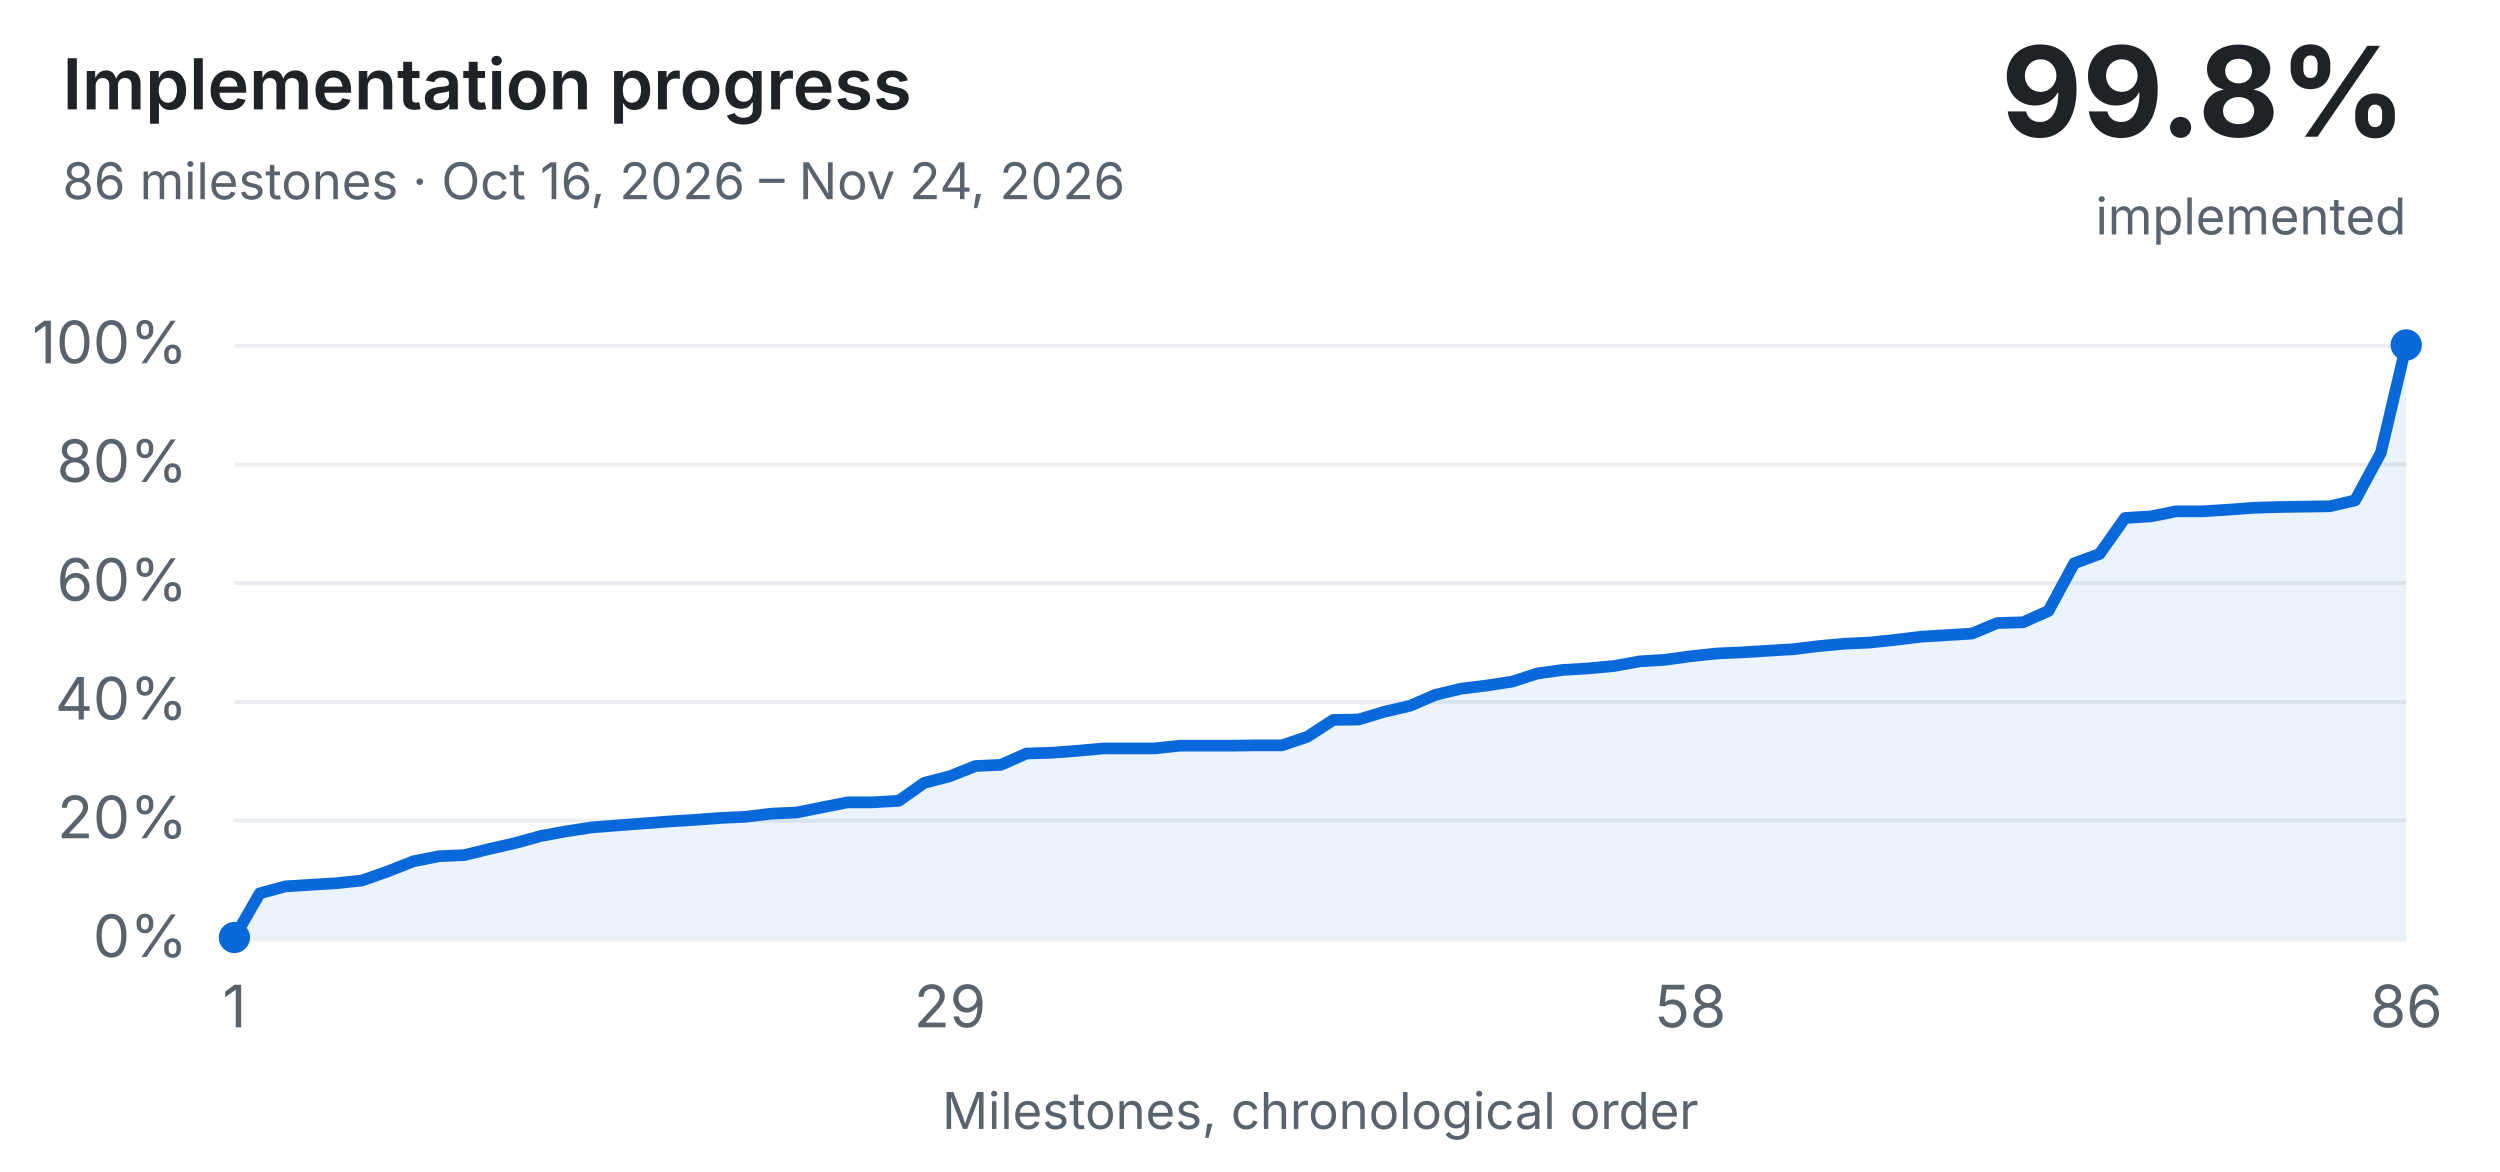
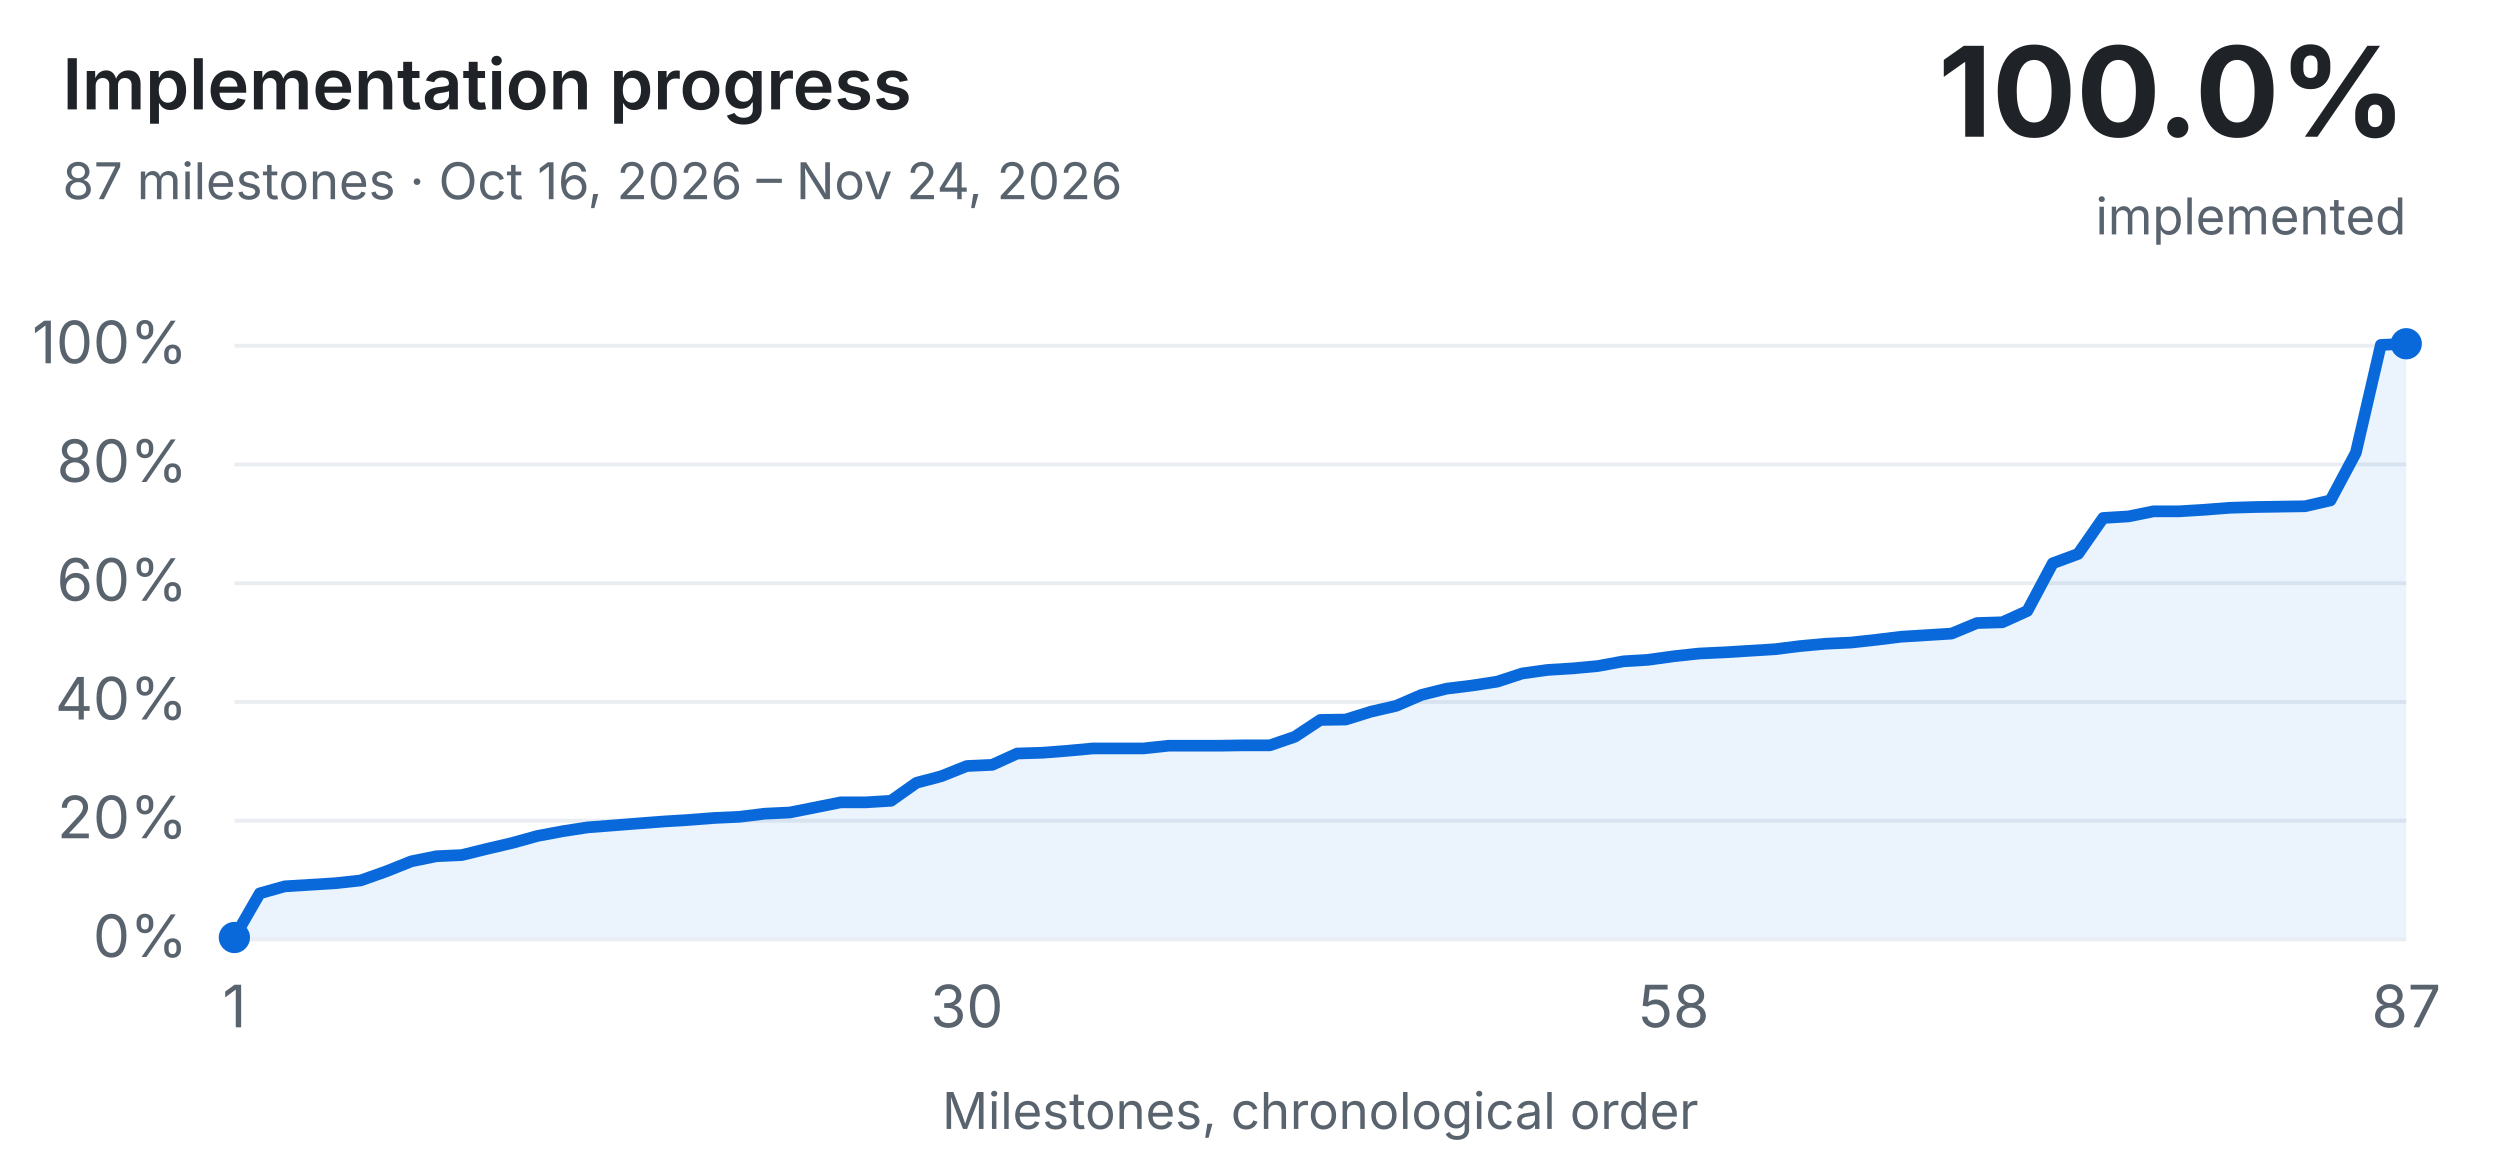
<svg xmlns="http://www.w3.org/2000/svg" width="640" height="300" viewBox="0 0 640 300" role="img" aria-labelledby="history-title history-description">
  <style>text{font:13px system-ui,-apple-system,Segoe UI,sans-serif;fill:#1f2328}.dim{fill:#59636e}.bg{fill:#eaeef2}.done{fill:#1a7f37}.part{fill:#d4a72c}.unchecked{fill:#0969da}@media (prefers-color-scheme:dark){text{fill:#e6edf3}.dim{fill:#9198a1}.bg{fill:#30363d}.done{fill:#3fb950}}</style>
  <style>
  .history-heading{font-size:18px;font-weight:600}
  .history-value{font-size:32px;font-weight:650}
  .history-axis{font-size:15px}
  .history-line{fill:none;stroke:#0969da;stroke-width:3;stroke-linecap:round;stroke-linejoin:round}
  .history-point,.history-area{fill:#0969da}
  .history-area{fill-opacity:.08}
  @media (prefers-color-scheme:dark){.history-line{stroke:#58a6ff}.history-point,.history-area{fill:#58a6ff}}
</style>
  <text class="history-heading" x="16" y="28">Implementation progress</text>
-   <text class="dim" x="16" y="51">86 milestones · Oct 16, 2026 – Nov 24, 2026</text>
-   <text class="history-value" x="616" y="35" text-anchor="end">99.8%</text>
+   <text class="dim" x="16" y="51">87 milestones · Oct 16, 2026 – Nov 24, 2026</text>
+   <text class="history-value" x="616" y="35" text-anchor="end">100.0%</text>
  <text class="dim" x="616" y="60" text-anchor="end">implemented</text>
  <rect class="bg" x="60" y="240.0" width="556" height="1" />
  <text class="dim history-axis" x="48" y="245.0" text-anchor="end">0%</text>
  <rect class="bg" x="60" y="209.6" width="556" height="1" />
  <text class="dim history-axis" x="48" y="214.6" text-anchor="end">20%</text>
  <rect class="bg" x="60" y="179.2" width="556" height="1" />
  <text class="dim history-axis" x="48" y="184.2" text-anchor="end">40%</text>
  <rect class="bg" x="60" y="148.8" width="556" height="1" />
  <text class="dim history-axis" x="48" y="153.8" text-anchor="end">60%</text>
  <rect class="bg" x="60" y="118.4" width="556" height="1" />
  <text class="dim history-axis" x="48" y="123.4" text-anchor="end">80%</text>
  <rect class="bg" x="60" y="88.0" width="556" height="1" />
  <text class="dim history-axis" x="48" y="93.0" text-anchor="end">100%</text>
-   <polygon class="history-area" points="60.0,240 60.0,240.0 66.5,228.7 73.1,226.9 79.6,226.5 86.2,226.1 92.7,225.4 99.2,223.1 105.8,220.5 112.3,219.2 118.9,218.9 125.4,217.3 132.0,215.8 138.5,214.0 145.0,212.8 151.6,211.8 158.1,211.3 164.7,210.8 171.2,210.3 177.7,209.9 184.3,209.4 190.8,209.1 197.4,208.3 203.9,208.0 210.4,206.7 217.0,205.4 223.5,205.4 230.1,205.0 236.6,200.4 243.2,198.7 249.7,196.1 256.2,195.8 262.8,192.9 269.3,192.7 275.9,192.2 282.4,191.6 288.9,191.6 295.5,191.6 302.0,190.9 308.6,190.9 315.1,190.9 321.6,190.8 328.2,190.8 334.7,188.6 341.3,184.3 347.8,184.2 354.4,182.2 360.9,180.7 367.4,177.9 374.0,176.3 380.5,175.5 387.1,174.5 393.6,172.4 400.1,171.5 406.7,171.1 413.2,170.5 419.8,169.3 426.3,168.9 432.8,168.0 439.4,167.3 445.9,167.0 452.5,166.6 459.0,166.2 465.6,165.4 472.1,164.8 478.6,164.5 485.2,163.8 491.7,163.0 498.3,162.6 504.8,162.2 511.3,159.5 517.9,159.3 524.4,156.4 531.0,144.2 537.5,141.8 544.0,132.6 550.6,132.2 557.1,130.9 563.7,130.9 570.2,130.5 576.8,130.0 583.3,129.8 589.8,129.7 596.4,129.6 602.9,128.1 609.5,115.9 616.0,88.3 616.0,240" />
-   <polyline class="history-line" points="60.0,240.0 66.5,228.7 73.1,226.9 79.6,226.5 86.2,226.1 92.7,225.4 99.2,223.1 105.8,220.5 112.3,219.2 118.9,218.9 125.4,217.3 132.0,215.8 138.5,214.0 145.0,212.8 151.6,211.8 158.1,211.3 164.7,210.8 171.2,210.3 177.7,209.9 184.3,209.4 190.8,209.1 197.4,208.3 203.9,208.0 210.4,206.7 217.0,205.4 223.5,205.4 230.1,205.0 236.6,200.4 243.2,198.7 249.7,196.1 256.2,195.8 262.8,192.9 269.3,192.7 275.9,192.2 282.4,191.6 288.9,191.6 295.5,191.6 302.0,190.9 308.6,190.9 315.1,190.9 321.6,190.8 328.2,190.8 334.7,188.6 341.3,184.3 347.8,184.2 354.4,182.2 360.9,180.7 367.4,177.9 374.0,176.3 380.5,175.5 387.1,174.5 393.6,172.4 400.1,171.5 406.7,171.1 413.2,170.5 419.8,169.3 426.3,168.9 432.8,168.0 439.4,167.3 445.9,167.0 452.5,166.6 459.0,166.2 465.6,165.4 472.1,164.8 478.6,164.5 485.2,163.8 491.7,163.0 498.3,162.6 504.8,162.2 511.3,159.5 517.9,159.3 524.4,156.4 531.0,144.2 537.5,141.8 544.0,132.6 550.6,132.2 557.1,130.9 563.7,130.9 570.2,130.5 576.8,130.0 583.3,129.8 589.8,129.7 596.4,129.6 602.9,128.1 609.5,115.9 616.0,88.3" />
+   <polygon class="history-area" points="60.0,240 60.0,240.0 66.5,228.7 72.9,226.9 79.4,226.5 85.9,226.1 92.3,225.4 98.8,223.1 105.3,220.5 111.7,219.2 118.2,218.9 124.7,217.3 131.1,215.8 137.6,214.0 144.0,212.8 150.5,211.8 157.0,211.3 163.4,210.8 169.9,210.3 176.4,209.9 182.8,209.4 189.3,209.1 195.8,208.3 202.2,208.0 208.7,206.7 215.2,205.4 221.6,205.4 228.1,205.0 234.6,200.4 241.0,198.7 247.5,196.1 254.0,195.8 260.4,192.9 266.9,192.7 273.3,192.2 279.8,191.6 286.3,191.6 292.7,191.6 299.2,190.9 305.7,190.9 312.1,190.9 318.6,190.8 325.1,190.8 331.5,188.6 338.0,184.3 344.5,184.2 350.9,182.2 357.4,180.7 363.9,177.9 370.3,176.3 376.8,175.5 383.3,174.5 389.7,172.4 396.2,171.5 402.7,171.1 409.1,170.5 415.6,169.3 422.0,168.9 428.5,168.0 435.0,167.3 441.4,167.0 447.9,166.6 454.4,166.2 460.8,165.4 467.3,164.8 473.8,164.5 480.2,163.8 486.7,163.0 493.2,162.6 499.6,162.2 506.1,159.5 512.6,159.3 519.0,156.4 525.5,144.2 532.0,141.8 538.4,132.6 544.9,132.2 551.3,130.9 557.8,130.9 564.3,130.5 570.7,130.0 577.2,129.8 583.7,129.7 590.1,129.6 596.6,128.1 603.1,115.9 609.5,88.3 616.0,88.0 616.0,240" />
+   <polyline class="history-line" points="60.0,240.0 66.5,228.7 72.9,226.9 79.4,226.5 85.9,226.1 92.3,225.4 98.8,223.1 105.3,220.5 111.7,219.2 118.2,218.9 124.7,217.3 131.1,215.8 137.6,214.0 144.0,212.8 150.5,211.8 157.0,211.3 163.4,210.8 169.9,210.3 176.4,209.9 182.8,209.4 189.3,209.1 195.8,208.3 202.2,208.0 208.7,206.7 215.2,205.4 221.6,205.4 228.1,205.0 234.6,200.4 241.0,198.7 247.5,196.1 254.0,195.8 260.4,192.9 266.9,192.7 273.3,192.2 279.8,191.6 286.3,191.6 292.7,191.6 299.2,190.9 305.7,190.9 312.1,190.9 318.6,190.8 325.1,190.8 331.5,188.6 338.0,184.3 344.5,184.2 350.9,182.2 357.4,180.7 363.9,177.9 370.3,176.3 376.8,175.5 383.3,174.5 389.7,172.4 396.2,171.5 402.7,171.1 409.1,170.5 415.6,169.3 422.0,168.9 428.5,168.0 435.0,167.3 441.4,167.0 447.9,166.6 454.4,166.2 460.8,165.4 467.3,164.8 473.8,164.5 480.2,163.8 486.7,163.0 493.2,162.6 499.6,162.2 506.1,159.5 512.6,159.3 519.0,156.4 525.5,144.2 532.0,141.8 538.4,132.6 544.9,132.2 551.3,130.9 557.8,130.9 564.3,130.5 570.7,130.0 577.2,129.8 583.7,129.7 590.1,129.6 596.6,128.1 603.1,115.9 609.5,88.3 616.0,88.0" />
  <circle class="history-point" cx="60.0" cy="240.0" r="4" />
  <circle fill="transparent" cx="66.5" cy="228.7" r="3" />
-   <circle fill="transparent" cx="73.1" cy="226.9" r="3" />
-   <circle fill="transparent" cx="79.6" cy="226.5" r="3" />
-   <circle fill="transparent" cx="86.2" cy="226.1" r="3" />
-   <circle fill="transparent" cx="92.7" cy="225.4" r="3" />
-   <circle fill="transparent" cx="99.2" cy="223.1" r="3" />
-   <circle fill="transparent" cx="105.8" cy="220.5" r="3" />
-   <circle fill="transparent" cx="112.3" cy="219.2" r="3" />
-   <circle fill="transparent" cx="118.9" cy="218.9" r="3" />
-   <circle fill="transparent" cx="125.4" cy="217.3" r="3" />
-   <circle fill="transparent" cx="132.0" cy="215.8" r="3" />
-   <circle fill="transparent" cx="138.5" cy="214.0" r="3" />
-   <circle fill="transparent" cx="145.0" cy="212.8" r="3" />
-   <circle fill="transparent" cx="151.6" cy="211.8" r="3" />
-   <circle fill="transparent" cx="158.1" cy="211.3" r="3" />
-   <circle fill="transparent" cx="164.7" cy="210.8" r="3" />
-   <circle fill="transparent" cx="171.2" cy="210.3" r="3" />
-   <circle fill="transparent" cx="177.7" cy="209.9" r="3" />
-   <circle fill="transparent" cx="184.3" cy="209.4" r="3" />
-   <circle fill="transparent" cx="190.8" cy="209.1" r="3" />
-   <circle fill="transparent" cx="197.4" cy="208.3" r="3" />
-   <circle fill="transparent" cx="203.9" cy="208.0" r="3" />
-   <circle fill="transparent" cx="210.4" cy="206.7" r="3" />
-   <circle fill="transparent" cx="217.0" cy="205.4" r="3" />
-   <circle fill="transparent" cx="223.5" cy="205.4" r="3" />
-   <circle fill="transparent" cx="230.1" cy="205.0" r="3" />
-   <circle fill="transparent" cx="236.6" cy="200.4" r="3" />
-   <circle fill="transparent" cx="243.2" cy="198.7" r="3" />
-   <circle fill="transparent" cx="249.7" cy="196.1" r="3" />
-   <circle fill="transparent" cx="256.2" cy="195.8" r="3" />
-   <circle fill="transparent" cx="262.8" cy="192.9" r="3" />
-   <circle fill="transparent" cx="269.3" cy="192.7" r="3" />
-   <circle fill="transparent" cx="275.9" cy="192.2" r="3" />
-   <circle fill="transparent" cx="282.4" cy="191.6" r="3" />
-   <circle fill="transparent" cx="288.9" cy="191.6" r="3" />
-   <circle fill="transparent" cx="295.5" cy="191.6" r="3" />
-   <circle fill="transparent" cx="302.0" cy="190.9" r="3" />
-   <circle fill="transparent" cx="308.6" cy="190.9" r="3" />
-   <circle fill="transparent" cx="315.1" cy="190.9" r="3" />
-   <circle fill="transparent" cx="321.6" cy="190.8" r="3" />
-   <circle fill="transparent" cx="328.2" cy="190.8" r="3" />
-   <circle fill="transparent" cx="334.7" cy="188.6" r="3" />
-   <circle fill="transparent" cx="341.3" cy="184.3" r="3" />
-   <circle fill="transparent" cx="347.8" cy="184.2" r="3" />
-   <circle fill="transparent" cx="354.4" cy="182.2" r="3" />
-   <circle fill="transparent" cx="360.9" cy="180.7" r="3" />
-   <circle fill="transparent" cx="367.4" cy="177.9" r="3" />
-   <circle fill="transparent" cx="374.0" cy="176.3" r="3" />
-   <circle fill="transparent" cx="380.5" cy="175.5" r="3" />
-   <circle fill="transparent" cx="387.1" cy="174.5" r="3" />
-   <circle fill="transparent" cx="393.6" cy="172.4" r="3" />
-   <circle fill="transparent" cx="400.1" cy="171.5" r="3" />
-   <circle fill="transparent" cx="406.7" cy="171.1" r="3" />
-   <circle fill="transparent" cx="413.2" cy="170.5" r="3" />
-   <circle fill="transparent" cx="419.8" cy="169.3" r="3" />
-   <circle fill="transparent" cx="426.3" cy="168.9" r="3" />
-   <circle fill="transparent" cx="432.8" cy="168.0" r="3" />
-   <circle fill="transparent" cx="439.4" cy="167.3" r="3" />
-   <circle fill="transparent" cx="445.9" cy="167.0" r="3" />
-   <circle fill="transparent" cx="452.5" cy="166.6" r="3" />
-   <circle fill="transparent" cx="459.0" cy="166.2" r="3" />
-   <circle fill="transparent" cx="465.6" cy="165.4" r="3" />
-   <circle fill="transparent" cx="472.1" cy="164.8" r="3" />
-   <circle fill="transparent" cx="478.6" cy="164.5" r="3" />
-   <circle fill="transparent" cx="485.2" cy="163.8" r="3" />
-   <circle fill="transparent" cx="491.7" cy="163.0" r="3" />
-   <circle fill="transparent" cx="498.3" cy="162.6" r="3" />
-   <circle fill="transparent" cx="504.8" cy="162.2" r="3" />
-   <circle fill="transparent" cx="511.3" cy="159.5" r="3" />
-   <circle fill="transparent" cx="517.9" cy="159.3" r="3" />
-   <circle fill="transparent" cx="524.4" cy="156.4" r="3" />
-   <circle fill="transparent" cx="531.0" cy="144.2" r="3" />
-   <circle fill="transparent" cx="537.5" cy="141.8" r="3" />
-   <circle fill="transparent" cx="544.0" cy="132.6" r="3" />
-   <circle fill="transparent" cx="550.6" cy="132.2" r="3" />
-   <circle fill="transparent" cx="557.1" cy="130.9" r="3" />
-   <circle fill="transparent" cx="563.7" cy="130.9" r="3" />
-   <circle fill="transparent" cx="570.2" cy="130.5" r="3" />
-   <circle fill="transparent" cx="576.8" cy="130.0" r="3" />
-   <circle fill="transparent" cx="583.3" cy="129.8" r="3" />
-   <circle fill="transparent" cx="589.8" cy="129.7" r="3" />
-   <circle fill="transparent" cx="596.4" cy="129.6" r="3" />
-   <circle fill="transparent" cx="602.9" cy="128.1" r="3" />
-   <circle fill="transparent" cx="609.5" cy="115.9" r="3" />
-   <circle class="history-point" cx="616.0" cy="88.3" r="4" />
+   <circle fill="transparent" cx="72.9" cy="226.9" r="3" />
+   <circle fill="transparent" cx="79.4" cy="226.5" r="3" />
+   <circle fill="transparent" cx="85.9" cy="226.1" r="3" />
+   <circle fill="transparent" cx="92.3" cy="225.4" r="3" />
+   <circle fill="transparent" cx="98.8" cy="223.1" r="3" />
+   <circle fill="transparent" cx="105.3" cy="220.5" r="3" />
+   <circle fill="transparent" cx="111.7" cy="219.2" r="3" />
+   <circle fill="transparent" cx="118.2" cy="218.9" r="3" />
+   <circle fill="transparent" cx="124.7" cy="217.3" r="3" />
+   <circle fill="transparent" cx="131.1" cy="215.8" r="3" />
+   <circle fill="transparent" cx="137.6" cy="214.0" r="3" />
+   <circle fill="transparent" cx="144.0" cy="212.8" r="3" />
+   <circle fill="transparent" cx="150.5" cy="211.8" r="3" />
+   <circle fill="transparent" cx="157.0" cy="211.3" r="3" />
+   <circle fill="transparent" cx="163.4" cy="210.8" r="3" />
+   <circle fill="transparent" cx="169.9" cy="210.3" r="3" />
+   <circle fill="transparent" cx="176.4" cy="209.9" r="3" />
+   <circle fill="transparent" cx="182.8" cy="209.4" r="3" />
+   <circle fill="transparent" cx="189.3" cy="209.1" r="3" />
+   <circle fill="transparent" cx="195.8" cy="208.3" r="3" />
+   <circle fill="transparent" cx="202.2" cy="208.0" r="3" />
+   <circle fill="transparent" cx="208.7" cy="206.7" r="3" />
+   <circle fill="transparent" cx="215.2" cy="205.4" r="3" />
+   <circle fill="transparent" cx="221.6" cy="205.4" r="3" />
+   <circle fill="transparent" cx="228.1" cy="205.0" r="3" />
+   <circle fill="transparent" cx="234.6" cy="200.4" r="3" />
+   <circle fill="transparent" cx="241.0" cy="198.7" r="3" />
+   <circle fill="transparent" cx="247.5" cy="196.1" r="3" />
+   <circle fill="transparent" cx="254.0" cy="195.8" r="3" />
+   <circle fill="transparent" cx="260.4" cy="192.9" r="3" />
+   <circle fill="transparent" cx="266.9" cy="192.7" r="3" />
+   <circle fill="transparent" cx="273.3" cy="192.2" r="3" />
+   <circle fill="transparent" cx="279.8" cy="191.6" r="3" />
+   <circle fill="transparent" cx="286.3" cy="191.6" r="3" />
+   <circle fill="transparent" cx="292.7" cy="191.6" r="3" />
+   <circle fill="transparent" cx="299.2" cy="190.9" r="3" />
+   <circle fill="transparent" cx="305.7" cy="190.9" r="3" />
+   <circle fill="transparent" cx="312.1" cy="190.9" r="3" />
+   <circle fill="transparent" cx="318.6" cy="190.8" r="3" />
+   <circle fill="transparent" cx="325.1" cy="190.8" r="3" />
+   <circle fill="transparent" cx="331.5" cy="188.6" r="3" />
+   <circle fill="transparent" cx="338.0" cy="184.3" r="3" />
+   <circle fill="transparent" cx="344.5" cy="184.2" r="3" />
+   <circle fill="transparent" cx="350.9" cy="182.2" r="3" />
+   <circle fill="transparent" cx="357.4" cy="180.7" r="3" />
+   <circle fill="transparent" cx="363.9" cy="177.9" r="3" />
+   <circle fill="transparent" cx="370.3" cy="176.3" r="3" />
+   <circle fill="transparent" cx="376.8" cy="175.5" r="3" />
+   <circle fill="transparent" cx="383.3" cy="174.5" r="3" />
+   <circle fill="transparent" cx="389.7" cy="172.4" r="3" />
+   <circle fill="transparent" cx="396.2" cy="171.5" r="3" />
+   <circle fill="transparent" cx="402.7" cy="171.1" r="3" />
+   <circle fill="transparent" cx="409.1" cy="170.5" r="3" />
+   <circle fill="transparent" cx="415.6" cy="169.3" r="3" />
+   <circle fill="transparent" cx="422.0" cy="168.9" r="3" />
+   <circle fill="transparent" cx="428.5" cy="168.0" r="3" />
+   <circle fill="transparent" cx="435.0" cy="167.3" r="3" />
+   <circle fill="transparent" cx="441.4" cy="167.0" r="3" />
+   <circle fill="transparent" cx="447.9" cy="166.6" r="3" />
+   <circle fill="transparent" cx="454.4" cy="166.2" r="3" />
+   <circle fill="transparent" cx="460.8" cy="165.4" r="3" />
+   <circle fill="transparent" cx="467.3" cy="164.8" r="3" />
+   <circle fill="transparent" cx="473.8" cy="164.5" r="3" />
+   <circle fill="transparent" cx="480.2" cy="163.8" r="3" />
+   <circle fill="transparent" cx="486.7" cy="163.0" r="3" />
+   <circle fill="transparent" cx="493.2" cy="162.6" r="3" />
+   <circle fill="transparent" cx="499.6" cy="162.2" r="3" />
+   <circle fill="transparent" cx="506.1" cy="159.5" r="3" />
+   <circle fill="transparent" cx="512.6" cy="159.3" r="3" />
+   <circle fill="transparent" cx="519.0" cy="156.4" r="3" />
+   <circle fill="transparent" cx="525.5" cy="144.2" r="3" />
+   <circle fill="transparent" cx="532.0" cy="141.8" r="3" />
+   <circle fill="transparent" cx="538.4" cy="132.6" r="3" />
+   <circle fill="transparent" cx="544.9" cy="132.2" r="3" />
+   <circle fill="transparent" cx="551.3" cy="130.9" r="3" />
+   <circle fill="transparent" cx="557.8" cy="130.9" r="3" />
+   <circle fill="transparent" cx="564.3" cy="130.5" r="3" />
+   <circle fill="transparent" cx="570.7" cy="130.0" r="3" />
+   <circle fill="transparent" cx="577.2" cy="129.8" r="3" />
+   <circle fill="transparent" cx="583.7" cy="129.7" r="3" />
+   <circle fill="transparent" cx="590.1" cy="129.6" r="3" />
+   <circle fill="transparent" cx="596.6" cy="128.1" r="3" />
+   <circle fill="transparent" cx="603.1" cy="115.9" r="3" />
+   <circle fill="transparent" cx="609.5" cy="88.3" r="3" />
+   <circle class="history-point" cx="616.0" cy="88.0" r="4" />
  <text class="dim history-axis" x="60.0" y="263" text-anchor="middle">1</text>
-   <text class="dim history-axis" x="243.2" y="263" text-anchor="middle">29</text>
-   <text class="dim history-axis" x="432.8" y="263" text-anchor="middle">58</text>
-   <text class="dim history-axis" x="616.0" y="263" text-anchor="middle">86</text>
+   <text class="dim history-axis" x="247.5" y="263" text-anchor="middle">30</text>
+   <text class="dim history-axis" x="428.5" y="263" text-anchor="middle">58</text>
+   <text class="dim history-axis" x="616.0" y="263" text-anchor="middle">87</text>
  <text class="dim" x="338" y="289" text-anchor="middle">Milestones, chronological order</text>
</svg>
